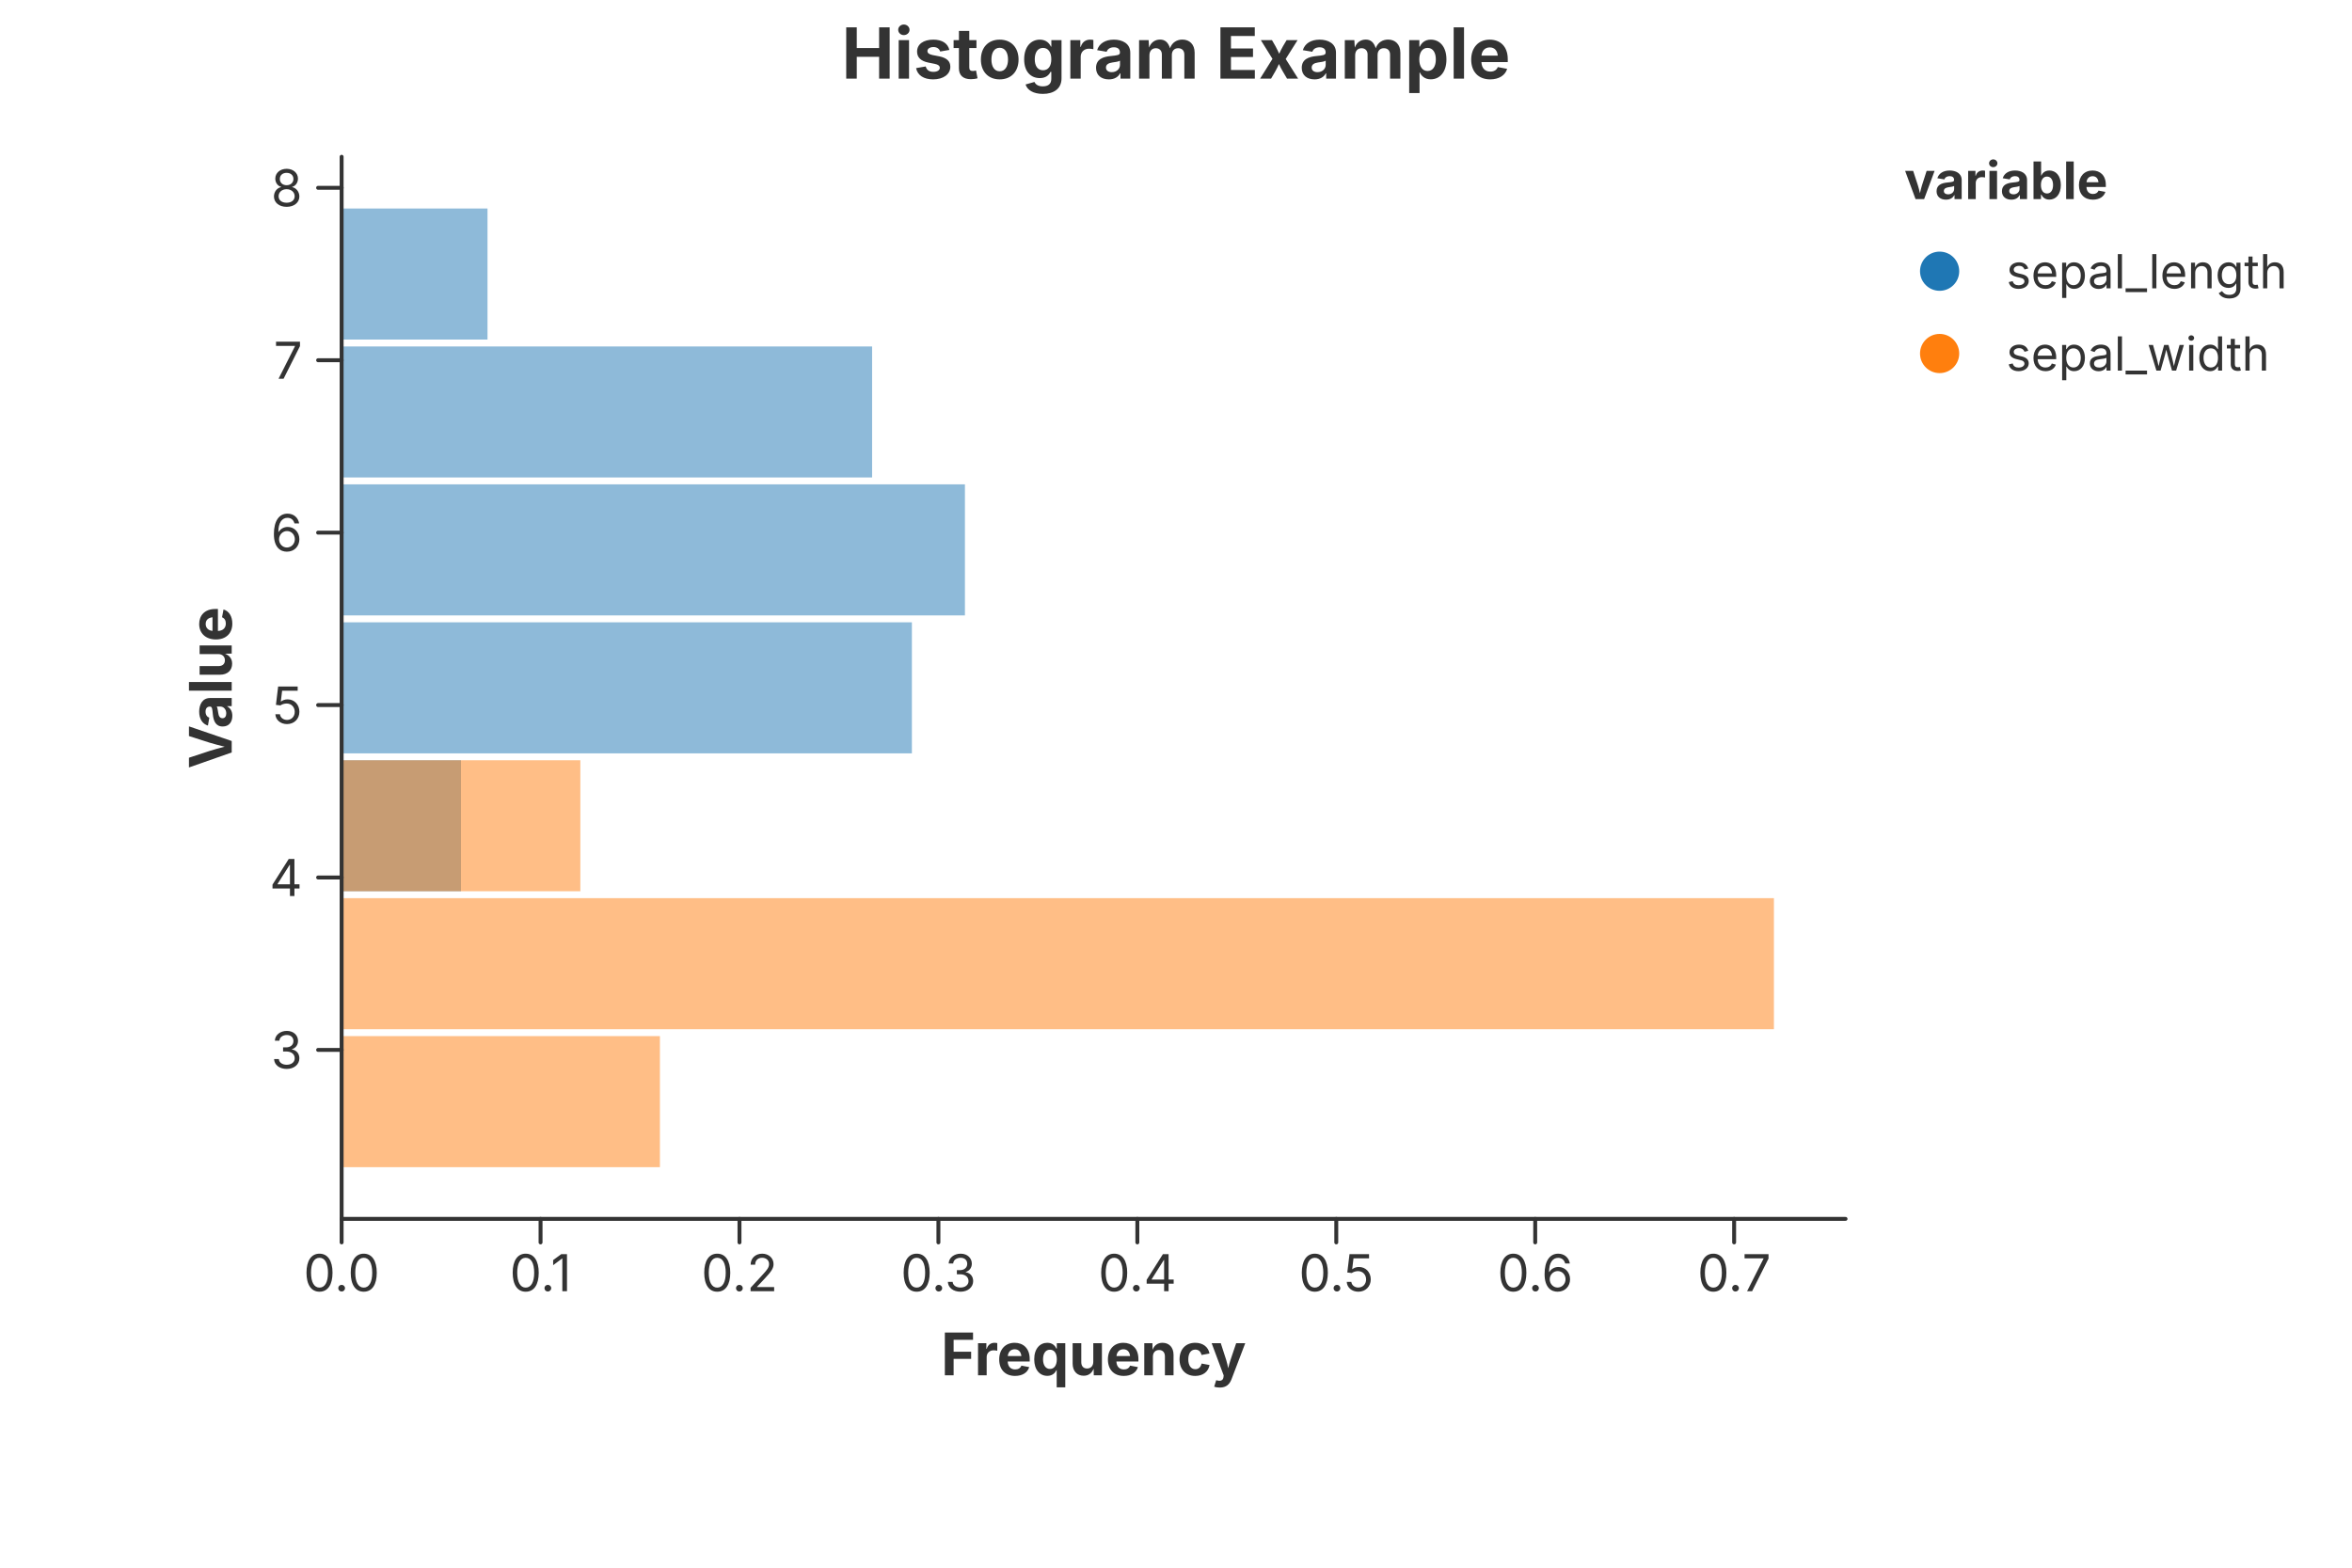
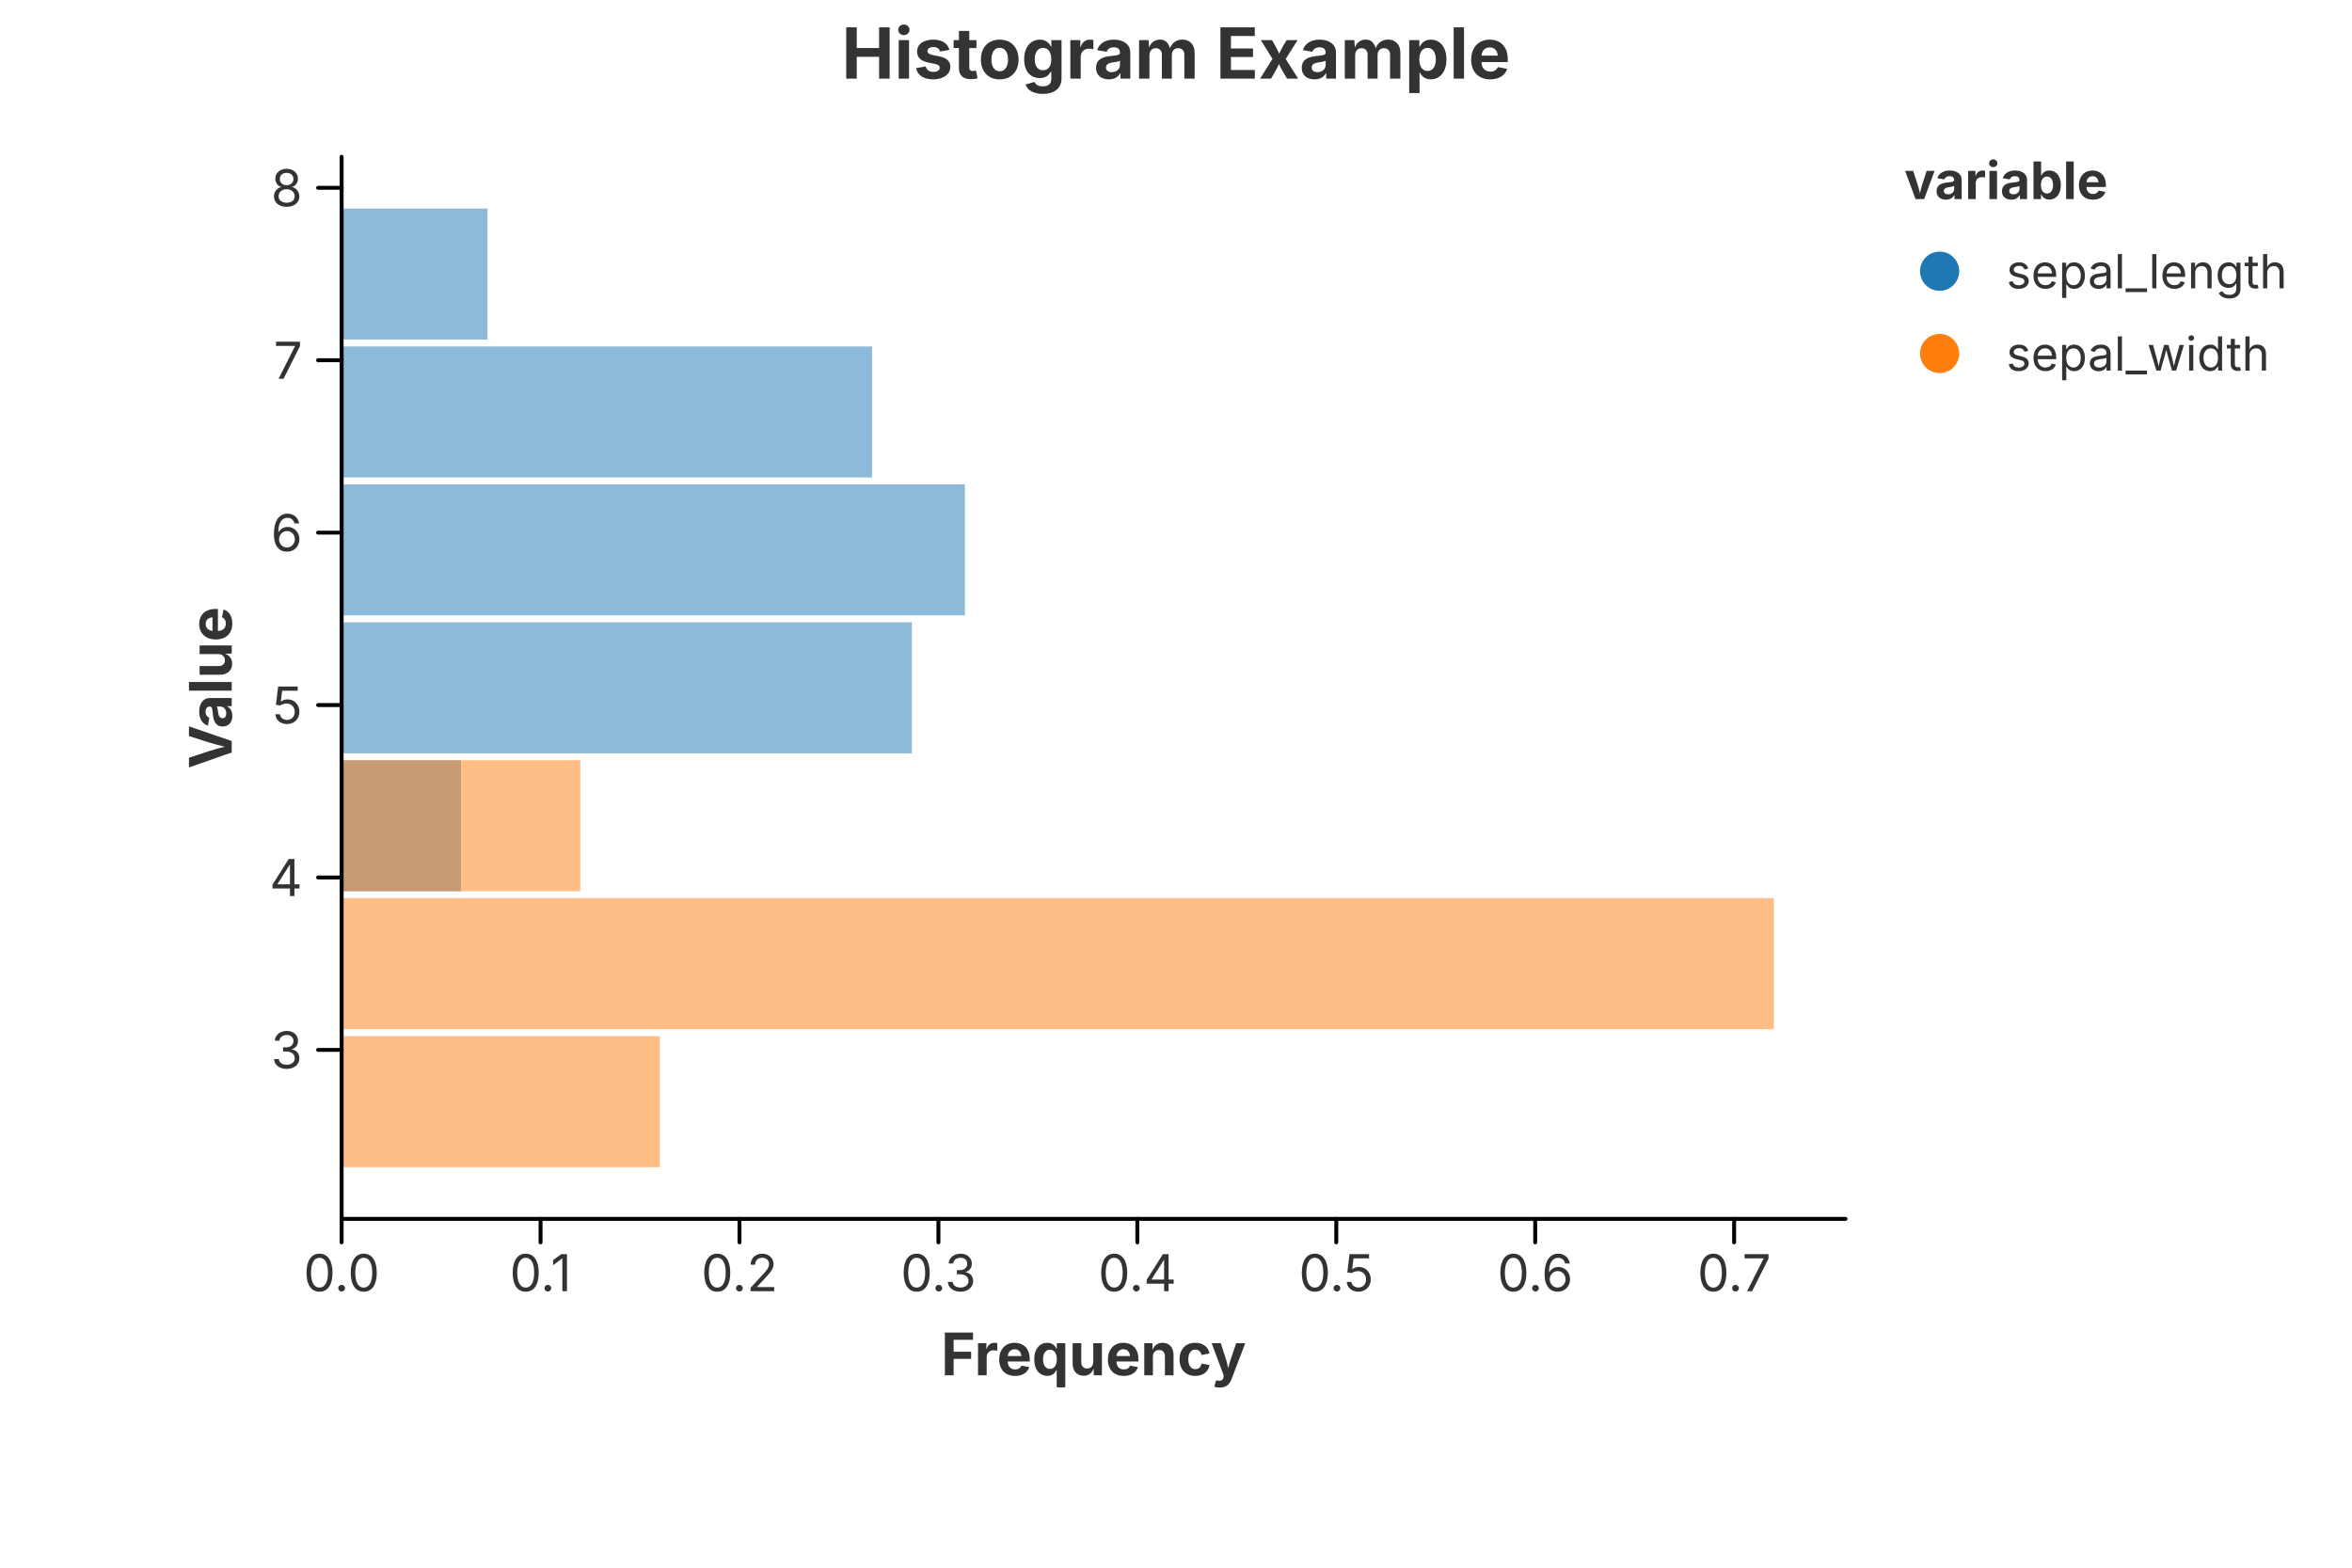
<svg xmlns="http://www.w3.org/2000/svg" width="600" height="400" viewBox="0 0 600 400">
  <rect x="0.000" y="0.000" width="600.000" height="400.000" fill="rgba(255,255,255,1.000)" stroke="none" stroke-width="0.000" fill-opacity="1.000" stroke-opacity="1.000" />
  <text x="300.000" y="13.333" font-size="18.0" font-family="Inter, -apple-system, BlinkMacSystemFont, 'Segoe UI', Roboto, Helvetica, Arial, 'PingFang SC', 'Microsoft YaHei', Ubuntu, Cantarell, 'Noto Sans', sans-serif" fill="rgba(51,51,51,1.000)" fill-opacity="1.000" text-anchor="middle" font-weight="bold" dominant-baseline="middle" transform="rotate(0 300.000 13.333)">Histogram Example</text>
  <defs>
    <clipPath id="plot-clip-area">
      <rect x="87.150" y="40.000" width="383.650" height="271.000" />
    </clipPath>
  </defs>
  <g clip-path="url(#plot-clip-area)">
    <rect x="87.150" y="264.367" width="0.000" height="33.435" fill="rgba(31,119,180,1.000)" stroke="rgba(0,0,0,1.000)" stroke-width="0.000" fill-opacity="0.500" stroke-opacity="1.000" />
    <rect x="87.150" y="229.172" width="0.000" height="33.435" fill="rgba(31,119,180,1.000)" stroke="rgba(0,0,0,1.000)" stroke-width="0.000" fill-opacity="0.500" stroke-opacity="1.000" />
    <rect x="87.150" y="193.977" width="30.448" height="33.435" fill="rgba(31,119,180,1.000)" stroke="rgba(0,0,0,1.000)" stroke-width="0.000" fill-opacity="0.500" stroke-opacity="1.000" />
    <rect x="87.150" y="158.782" width="145.476" height="33.435" fill="rgba(31,119,180,1.000)" stroke="rgba(0,0,0,1.000)" stroke-width="0.000" fill-opacity="0.500" stroke-opacity="1.000" />
    <rect x="87.150" y="123.588" width="159.008" height="33.435" fill="rgba(31,119,180,1.000)" stroke="rgba(0,0,0,1.000)" stroke-width="0.000" fill-opacity="0.500" stroke-opacity="1.000" />
    <rect x="87.150" y="88.393" width="135.326" height="33.435" fill="rgba(31,119,180,1.000)" stroke="rgba(0,0,0,1.000)" stroke-width="0.000" fill-opacity="0.500" stroke-opacity="1.000" />
    <rect x="87.150" y="53.198" width="37.215" height="33.435" fill="rgba(31,119,180,1.000)" stroke="rgba(0,0,0,1.000)" stroke-width="0.000" fill-opacity="0.500" stroke-opacity="1.000" />
    <rect x="87.150" y="264.367" width="81.196" height="33.435" fill="rgba(255,127,14,1.000)" stroke="rgba(0,0,0,1.000)" stroke-width="0.000" fill-opacity="0.500" stroke-opacity="1.000" />
    <rect x="87.150" y="229.172" width="365.381" height="33.435" fill="rgba(255,127,14,1.000)" stroke="rgba(0,0,0,1.000)" stroke-width="0.000" fill-opacity="0.500" stroke-opacity="1.000" />
    <rect x="87.150" y="193.977" width="60.897" height="33.435" fill="rgba(255,127,14,1.000)" stroke="rgba(0,0,0,1.000)" stroke-width="0.000" fill-opacity="0.500" stroke-opacity="1.000" />
    <rect x="87.150" y="158.782" width="0.000" height="33.435" fill="rgba(255,127,14,1.000)" stroke="rgba(0,0,0,1.000)" stroke-width="0.000" fill-opacity="0.500" stroke-opacity="1.000" />
    <rect x="87.150" y="123.588" width="0.000" height="33.435" fill="rgba(255,127,14,1.000)" stroke="rgba(0,0,0,1.000)" stroke-width="0.000" fill-opacity="0.500" stroke-opacity="1.000" />
    <rect x="87.150" y="88.393" width="0.000" height="33.435" fill="rgba(255,127,14,1.000)" stroke="rgba(0,0,0,1.000)" stroke-width="0.000" fill-opacity="0.500" stroke-opacity="1.000" />
    <rect x="87.150" y="53.198" width="0.000" height="33.435" fill="rgba(255,127,14,1.000)" stroke="rgba(0,0,0,1.000)" stroke-width="0.000" fill-opacity="0.500" stroke-opacity="1.000" />
  </g>
-   <path d="M 87.150 311.000 L 470.800 311.000" fill="none" stroke="rgba(51,51,51,1.000)" stroke-width="1.000" stroke-opacity="1.000" stroke-linejoin="round" stroke-linecap="round" />
-   <path d="M 87.150 311.000 L 87.150 317.000" fill="none" stroke="rgba(51,51,51,1.000)" stroke-width="1.000" stroke-opacity="1.000" stroke-linejoin="round" stroke-linecap="round" />
+   <path d="M 87.150 311.000 L 470.800 311.000" fill="none" stroke="rgba(0,0,0,1.000)" stroke-width="1.000" stroke-opacity="1.000" stroke-linejoin="round" stroke-linecap="round" />
+   <path d="M 87.150 311.000 L 87.150 317.000" fill="none" stroke="rgba(0,0,0,1.000)" stroke-width="1.000" stroke-opacity="1.000" stroke-linejoin="round" stroke-linecap="round" />
  <text x="87.150" y="320.000" font-size="13.0" font-family="Inter, -apple-system, BlinkMacSystemFont, 'Segoe UI', Roboto, Helvetica, Arial, 'PingFang SC', 'Microsoft YaHei', Ubuntu, Cantarell, 'Noto Sans', sans-serif" fill="rgba(51,51,51,1.000)" fill-opacity="1.000" text-anchor="middle" font-weight="normal" dominant-baseline="hanging" transform="rotate(0 87.150 320.000)">0.0</text>
-   <path d="M 137.897 311.000 L 137.897 317.000" fill="none" stroke="rgba(51,51,51,1.000)" stroke-width="1.000" stroke-opacity="1.000" stroke-linejoin="round" stroke-linecap="round" />
+   <path d="M 137.897 311.000 L 137.897 317.000" fill="none" stroke="rgba(0,0,0,1.000)" stroke-width="1.000" stroke-opacity="1.000" stroke-linejoin="round" stroke-linecap="round" />
  <text x="137.897" y="320.000" font-size="13.0" font-family="Inter, -apple-system, BlinkMacSystemFont, 'Segoe UI', Roboto, Helvetica, Arial, 'PingFang SC', 'Microsoft YaHei', Ubuntu, Cantarell, 'Noto Sans', sans-serif" fill="rgba(51,51,51,1.000)" fill-opacity="1.000" text-anchor="middle" font-weight="normal" dominant-baseline="hanging" transform="rotate(0 137.897 320.000)">0.1</text>
-   <path d="M 188.645 311.000 L 188.645 317.000" fill="none" stroke="rgba(51,51,51,1.000)" stroke-width="1.000" stroke-opacity="1.000" stroke-linejoin="round" stroke-linecap="round" />
+   <path d="M 188.645 311.000 L 188.645 317.000" fill="none" stroke="rgba(0,0,0,1.000)" stroke-width="1.000" stroke-opacity="1.000" stroke-linejoin="round" stroke-linecap="round" />
  <text x="188.645" y="320.000" font-size="13.0" font-family="Inter, -apple-system, BlinkMacSystemFont, 'Segoe UI', Roboto, Helvetica, Arial, 'PingFang SC', 'Microsoft YaHei', Ubuntu, Cantarell, 'Noto Sans', sans-serif" fill="rgba(51,51,51,1.000)" fill-opacity="1.000" text-anchor="middle" font-weight="normal" dominant-baseline="hanging" transform="rotate(0 188.645 320.000)">0.2</text>
-   <path d="M 239.392 311.000 L 239.392 317.000" fill="none" stroke="rgba(51,51,51,1.000)" stroke-width="1.000" stroke-opacity="1.000" stroke-linejoin="round" stroke-linecap="round" />
+   <path d="M 239.392 311.000 L 239.392 317.000" fill="none" stroke="rgba(0,0,0,1.000)" stroke-width="1.000" stroke-opacity="1.000" stroke-linejoin="round" stroke-linecap="round" />
  <text x="239.392" y="320.000" font-size="13.0" font-family="Inter, -apple-system, BlinkMacSystemFont, 'Segoe UI', Roboto, Helvetica, Arial, 'PingFang SC', 'Microsoft YaHei', Ubuntu, Cantarell, 'Noto Sans', sans-serif" fill="rgba(51,51,51,1.000)" fill-opacity="1.000" text-anchor="middle" font-weight="normal" dominant-baseline="hanging" transform="rotate(0 239.392 320.000)">0.3</text>
-   <path d="M 290.139 311.000 L 290.139 317.000" fill="none" stroke="rgba(51,51,51,1.000)" stroke-width="1.000" stroke-opacity="1.000" stroke-linejoin="round" stroke-linecap="round" />
+   <path d="M 290.139 311.000 L 290.139 317.000" fill="none" stroke="rgba(0,0,0,1.000)" stroke-width="1.000" stroke-opacity="1.000" stroke-linejoin="round" stroke-linecap="round" />
  <text x="290.139" y="320.000" font-size="13.0" font-family="Inter, -apple-system, BlinkMacSystemFont, 'Segoe UI', Roboto, Helvetica, Arial, 'PingFang SC', 'Microsoft YaHei', Ubuntu, Cantarell, 'Noto Sans', sans-serif" fill="rgba(51,51,51,1.000)" fill-opacity="1.000" text-anchor="middle" font-weight="normal" dominant-baseline="hanging" transform="rotate(0 290.139 320.000)">0.4</text>
-   <path d="M 340.887 311.000 L 340.887 317.000" fill="none" stroke="rgba(51,51,51,1.000)" stroke-width="1.000" stroke-opacity="1.000" stroke-linejoin="round" stroke-linecap="round" />
+   <path d="M 340.887 311.000 L 340.887 317.000" fill="none" stroke="rgba(0,0,0,1.000)" stroke-width="1.000" stroke-opacity="1.000" stroke-linejoin="round" stroke-linecap="round" />
  <text x="340.887" y="320.000" font-size="13.0" font-family="Inter, -apple-system, BlinkMacSystemFont, 'Segoe UI', Roboto, Helvetica, Arial, 'PingFang SC', 'Microsoft YaHei', Ubuntu, Cantarell, 'Noto Sans', sans-serif" fill="rgba(51,51,51,1.000)" fill-opacity="1.000" text-anchor="middle" font-weight="normal" dominant-baseline="hanging" transform="rotate(0 340.887 320.000)">0.5</text>
-   <path d="M 391.634 311.000 L 391.634 317.000" fill="none" stroke="rgba(51,51,51,1.000)" stroke-width="1.000" stroke-opacity="1.000" stroke-linejoin="round" stroke-linecap="round" />
+   <path d="M 391.634 311.000 L 391.634 317.000" fill="none" stroke="rgba(0,0,0,1.000)" stroke-width="1.000" stroke-opacity="1.000" stroke-linejoin="round" stroke-linecap="round" />
  <text x="391.634" y="320.000" font-size="13.0" font-family="Inter, -apple-system, BlinkMacSystemFont, 'Segoe UI', Roboto, Helvetica, Arial, 'PingFang SC', 'Microsoft YaHei', Ubuntu, Cantarell, 'Noto Sans', sans-serif" fill="rgba(51,51,51,1.000)" fill-opacity="1.000" text-anchor="middle" font-weight="normal" dominant-baseline="hanging" transform="rotate(0 391.634 320.000)">0.6</text>
-   <path d="M 442.381 311.000 L 442.381 317.000" fill="none" stroke="rgba(51,51,51,1.000)" stroke-width="1.000" stroke-opacity="1.000" stroke-linejoin="round" stroke-linecap="round" />
+   <path d="M 442.381 311.000 L 442.381 317.000" fill="none" stroke="rgba(0,0,0,1.000)" stroke-width="1.000" stroke-opacity="1.000" stroke-linejoin="round" stroke-linecap="round" />
  <text x="442.381" y="320.000" font-size="13.0" font-family="Inter, -apple-system, BlinkMacSystemFont, 'Segoe UI', Roboto, Helvetica, Arial, 'PingFang SC', 'Microsoft YaHei', Ubuntu, Cantarell, 'Noto Sans', sans-serif" fill="rgba(51,51,51,1.000)" fill-opacity="1.000" text-anchor="middle" font-weight="normal" dominant-baseline="hanging" transform="rotate(0 442.381 320.000)">0.7</text>
  <text x="278.975" y="340.000" font-size="15.0" font-family="Inter, -apple-system, BlinkMacSystemFont, 'Segoe UI', Roboto, Helvetica, Arial, 'PingFang SC', 'Microsoft YaHei', Ubuntu, Cantarell, 'Noto Sans', sans-serif" fill="rgba(51,51,51,1.000)" fill-opacity="1.000" text-anchor="middle" font-weight="bold" dominant-baseline="hanging" transform="rotate(0 278.975 340.000)">Frequency</text>
-   <path d="M 87.150 40.000 L 87.150 311.000" fill="none" stroke="rgba(51,51,51,1.000)" stroke-width="1.000" stroke-opacity="1.000" stroke-linejoin="round" stroke-linecap="round" />
-   <path d="M 87.150 267.886 L 81.150 267.886" fill="none" stroke="rgba(51,51,51,1.000)" stroke-width="1.000" stroke-opacity="1.000" stroke-linejoin="round" stroke-linecap="round" />
+   <path d="M 87.150 40.000 L 87.150 311.000" fill="none" stroke="rgba(0,0,0,1.000)" stroke-width="1.000" stroke-opacity="1.000" stroke-linejoin="round" stroke-linecap="round" />
+   <path d="M 87.150 267.886 L 81.150 267.886" fill="none" stroke="rgba(0,0,0,1.000)" stroke-width="1.000" stroke-opacity="1.000" stroke-linejoin="round" stroke-linecap="round" />
  <text x="77.150" y="267.886" font-size="13.0" font-family="Inter, -apple-system, BlinkMacSystemFont, 'Segoe UI', Roboto, Helvetica, Arial, 'PingFang SC', 'Microsoft YaHei', Ubuntu, Cantarell, 'Noto Sans', sans-serif" fill="rgba(51,51,51,1.000)" fill-opacity="1.000" text-anchor="end" font-weight="normal" dominant-baseline="central" transform="rotate(0 77.150 267.886)">3</text>
-   <path d="M 87.150 223.893 L 81.150 223.893" fill="none" stroke="rgba(51,51,51,1.000)" stroke-width="1.000" stroke-opacity="1.000" stroke-linejoin="round" stroke-linecap="round" />
+   <path d="M 87.150 223.893 L 81.150 223.893" fill="none" stroke="rgba(0,0,0,1.000)" stroke-width="1.000" stroke-opacity="1.000" stroke-linejoin="round" stroke-linecap="round" />
  <text x="77.150" y="223.893" font-size="13.0" font-family="Inter, -apple-system, BlinkMacSystemFont, 'Segoe UI', Roboto, Helvetica, Arial, 'PingFang SC', 'Microsoft YaHei', Ubuntu, Cantarell, 'Noto Sans', sans-serif" fill="rgba(51,51,51,1.000)" fill-opacity="1.000" text-anchor="end" font-weight="normal" dominant-baseline="central" transform="rotate(0 77.150 223.893)">4</text>
-   <path d="M 87.150 179.899 L 81.150 179.899" fill="none" stroke="rgba(51,51,51,1.000)" stroke-width="1.000" stroke-opacity="1.000" stroke-linejoin="round" stroke-linecap="round" />
+   <path d="M 87.150 179.899 L 81.150 179.899" fill="none" stroke="rgba(0,0,0,1.000)" stroke-width="1.000" stroke-opacity="1.000" stroke-linejoin="round" stroke-linecap="round" />
  <text x="77.150" y="179.899" font-size="13.0" font-family="Inter, -apple-system, BlinkMacSystemFont, 'Segoe UI', Roboto, Helvetica, Arial, 'PingFang SC', 'Microsoft YaHei', Ubuntu, Cantarell, 'Noto Sans', sans-serif" fill="rgba(51,51,51,1.000)" fill-opacity="1.000" text-anchor="end" font-weight="normal" dominant-baseline="central" transform="rotate(0 77.150 179.899)">5</text>
-   <path d="M 87.150 135.906 L 81.150 135.906" fill="none" stroke="rgba(51,51,51,1.000)" stroke-width="1.000" stroke-opacity="1.000" stroke-linejoin="round" stroke-linecap="round" />
+   <path d="M 87.150 135.906 L 81.150 135.906" fill="none" stroke="rgba(0,0,0,1.000)" stroke-width="1.000" stroke-opacity="1.000" stroke-linejoin="round" stroke-linecap="round" />
  <text x="77.150" y="135.906" font-size="13.0" font-family="Inter, -apple-system, BlinkMacSystemFont, 'Segoe UI', Roboto, Helvetica, Arial, 'PingFang SC', 'Microsoft YaHei', Ubuntu, Cantarell, 'Noto Sans', sans-serif" fill="rgba(51,51,51,1.000)" fill-opacity="1.000" text-anchor="end" font-weight="normal" dominant-baseline="central" transform="rotate(0 77.150 135.906)">6</text>
-   <path d="M 87.150 91.912 L 81.150 91.912" fill="none" stroke="rgba(51,51,51,1.000)" stroke-width="1.000" stroke-opacity="1.000" stroke-linejoin="round" stroke-linecap="round" />
+   <path d="M 87.150 91.912 L 81.150 91.912" fill="none" stroke="rgba(0,0,0,1.000)" stroke-width="1.000" stroke-opacity="1.000" stroke-linejoin="round" stroke-linecap="round" />
  <text x="77.150" y="91.912" font-size="13.0" font-family="Inter, -apple-system, BlinkMacSystemFont, 'Segoe UI', Roboto, Helvetica, Arial, 'PingFang SC', 'Microsoft YaHei', Ubuntu, Cantarell, 'Noto Sans', sans-serif" fill="rgba(51,51,51,1.000)" fill-opacity="1.000" text-anchor="end" font-weight="normal" dominant-baseline="central" transform="rotate(0 77.150 91.912)">7</text>
-   <path d="M 87.150 47.919 L 81.150 47.919" fill="none" stroke="rgba(51,51,51,1.000)" stroke-width="1.000" stroke-opacity="1.000" stroke-linejoin="round" stroke-linecap="round" />
+   <path d="M 87.150 47.919 L 81.150 47.919" fill="none" stroke="rgba(0,0,0,1.000)" stroke-width="1.000" stroke-opacity="1.000" stroke-linejoin="round" stroke-linecap="round" />
  <text x="77.150" y="47.919" font-size="13.0" font-family="Inter, -apple-system, BlinkMacSystemFont, 'Segoe UI', Roboto, Helvetica, Arial, 'PingFang SC', 'Microsoft YaHei', Ubuntu, Cantarell, 'Noto Sans', sans-serif" fill="rgba(51,51,51,1.000)" fill-opacity="1.000" text-anchor="end" font-weight="normal" dominant-baseline="central" transform="rotate(0 77.150 47.919)">8</text>
  <text x="53.500" y="175.500" font-size="15.0" font-family="Inter, -apple-system, BlinkMacSystemFont, 'Segoe UI', Roboto, Helvetica, Arial, 'PingFang SC', 'Microsoft YaHei', Ubuntu, Cantarell, 'Noto Sans', sans-serif" fill="rgba(51,51,51,1.000)" fill-opacity="1.000" text-anchor="middle" font-weight="bold" dominant-baseline="middle" transform="rotate(-90 53.500 175.500)">Value</text>
  <text x="485.800" y="46.000" font-size="13.2" font-family="Inter, -apple-system, BlinkMacSystemFont, 'Segoe UI', Roboto, Helvetica, Arial, 'PingFang SC', 'Microsoft YaHei', Ubuntu, Cantarell, 'Noto Sans', sans-serif" fill="rgba(51,51,51,1.000)" fill-opacity="1.000" text-anchor="start" font-weight="bold" dominant-baseline="central" transform="rotate(0 485.800 46.000)">variable</text>
  <circle cx="494.800" cy="69.200" r="5.000" fill="rgba(31,119,180,1.000)" stroke="none" stroke-width="0.000" fill-opacity="1.000" stroke-opacity="1.000" />
  <text x="511.800" y="69.200" font-size="12.0" font-family="Inter, -apple-system, BlinkMacSystemFont, 'Segoe UI', Roboto, Helvetica, Arial, 'PingFang SC', 'Microsoft YaHei', Ubuntu, Cantarell, 'Noto Sans', sans-serif" fill="rgba(51,51,51,1.000)" fill-opacity="1.000" text-anchor="start" font-weight="normal" dominant-baseline="central" transform="rotate(0 511.800 69.200)">sepal_length</text>
  <circle cx="494.800" cy="90.200" r="5.000" fill="rgba(255,127,14,1.000)" stroke="none" stroke-width="0.000" fill-opacity="1.000" stroke-opacity="1.000" />
  <text x="511.800" y="90.200" font-size="12.0" font-family="Inter, -apple-system, BlinkMacSystemFont, 'Segoe UI', Roboto, Helvetica, Arial, 'PingFang SC', 'Microsoft YaHei', Ubuntu, Cantarell, 'Noto Sans', sans-serif" fill="rgba(51,51,51,1.000)" fill-opacity="1.000" text-anchor="start" font-weight="normal" dominant-baseline="central" transform="rotate(0 511.800 90.200)">sepal_width</text>
</svg>
